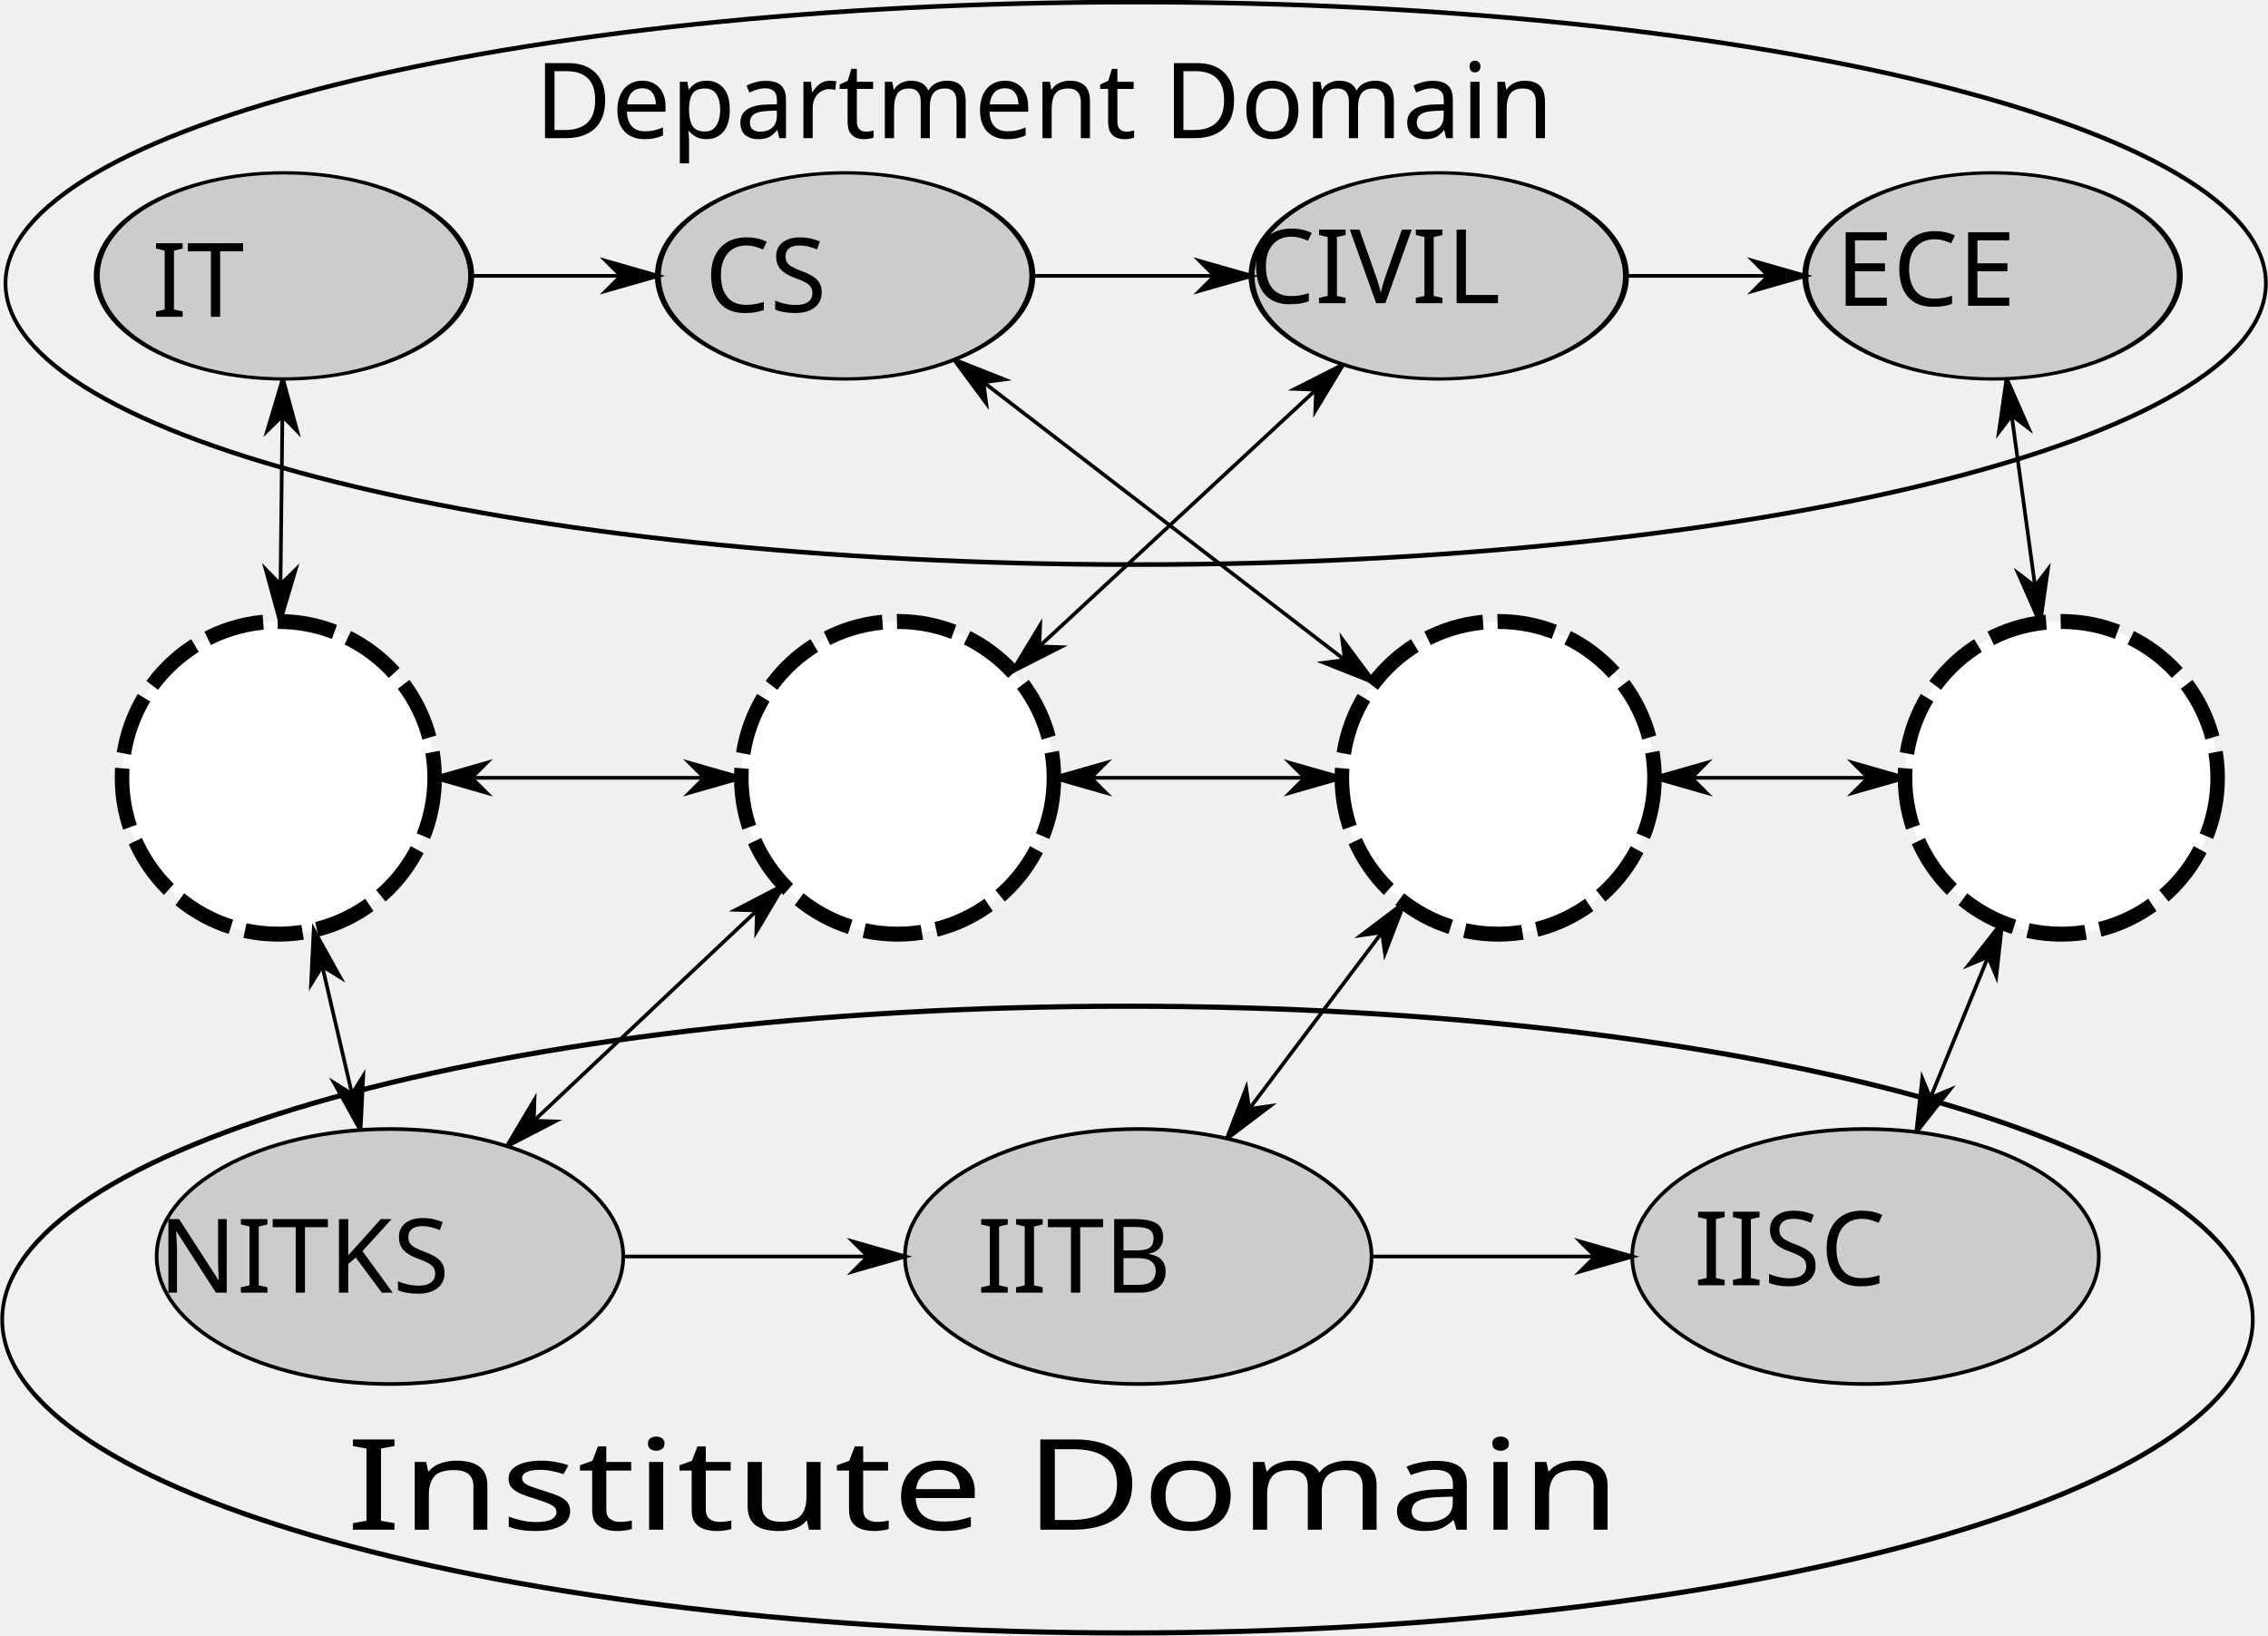
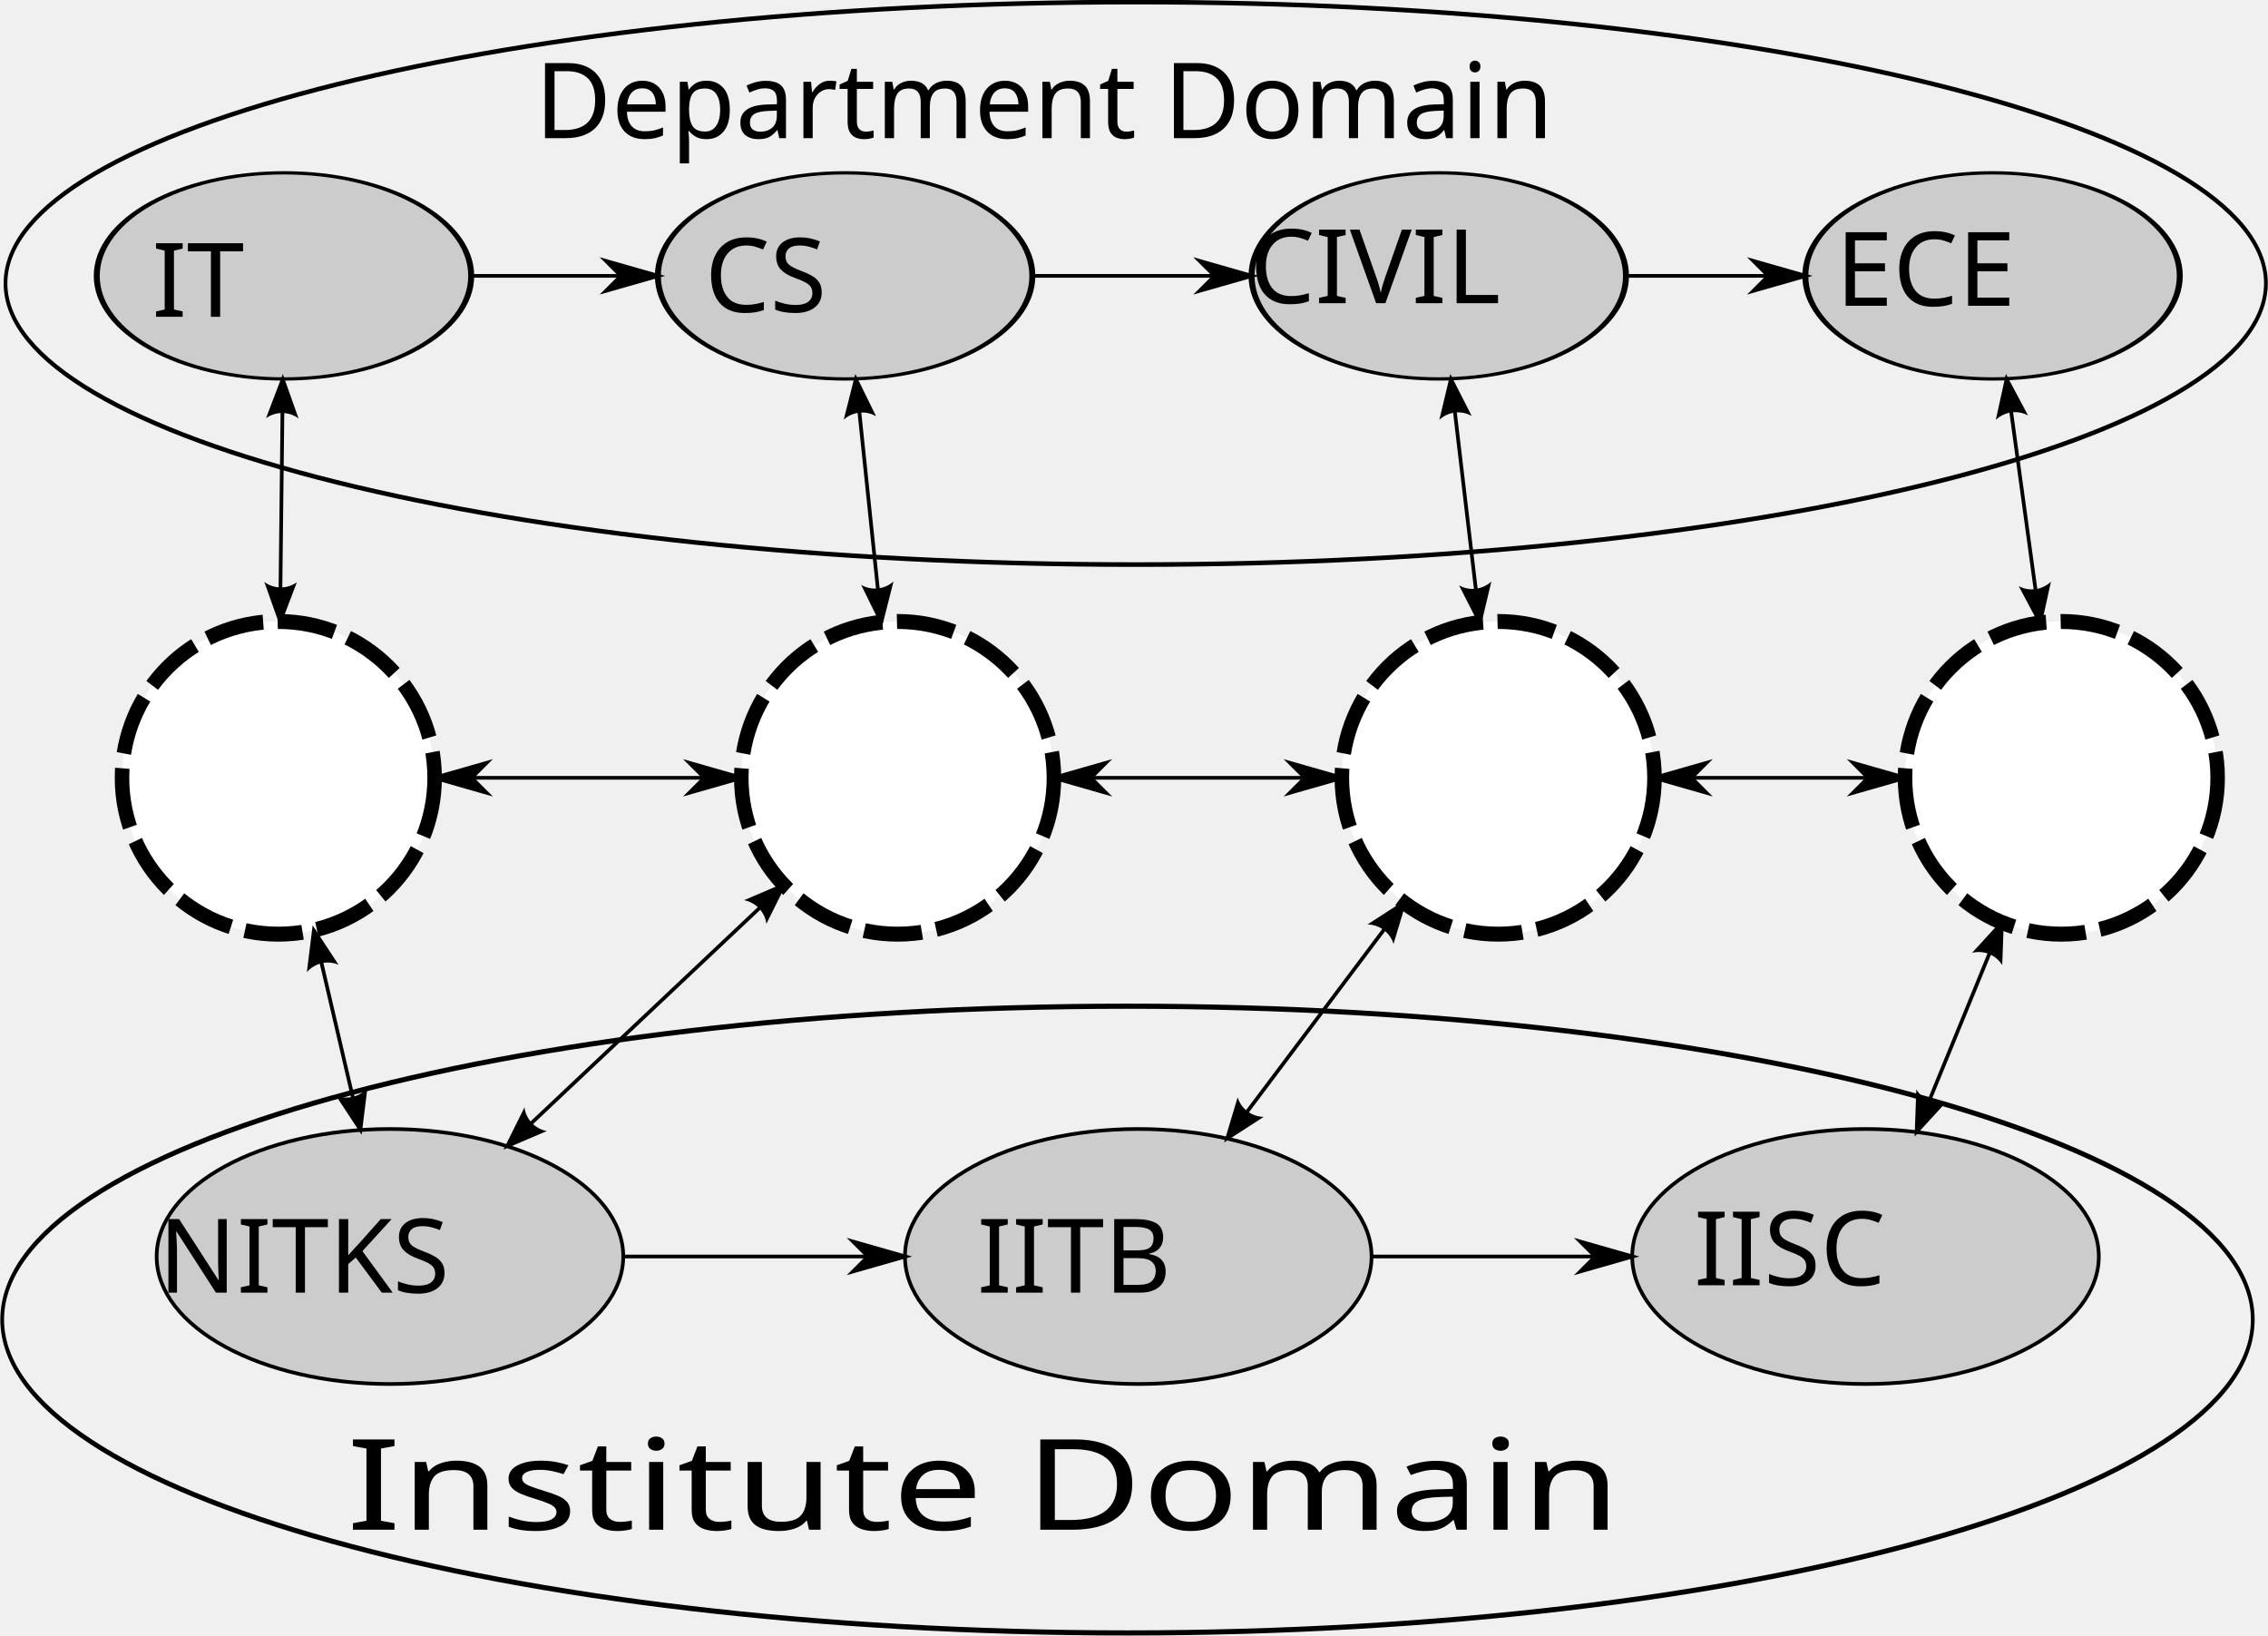
<svg xmlns="http://www.w3.org/2000/svg" xmlns:ns1="http://www.openswatchbook.org/uri/2009/osb" width="616.239" height="444.194" id="svg2" version="1.1">
  <defs id="defs4">
    <marker orient="auto" refY="0" refX="0" id="Arrow2Lstart" style="overflow:visible">
      <path id="path5625" style="fill-rule:evenodd;stroke-width:0.625;stroke-linejoin:round" d="M 8.719,4.034 -2.207,0.016 8.719,-4.002 c -1.745,2.372 -1.735,5.617 -6e-7,8.035 z" transform="matrix(1.1,0,0,1.1,1.1,0)" />
    </marker>
    <marker orient="auto" refY="0" refX="0" id="Arrow1Lstart" style="overflow:visible">
      <path id="path5607" d="M 0,0 5,-5 -12.5,0 5,5 0,0 z" style="fill-rule:evenodd;stroke:#000000;stroke-width:1pt" transform="matrix(0.8,0,0,0.8,10,0)" />
    </marker>
    <marker orient="auto" refY="0" refX="0" id="Arrow1Lend" style="overflow:visible">
      <path id="path5610" d="M 0,0 5,-5 -12.5,0 5,5 0,0 z" style="fill-rule:evenodd;stroke:#000000;stroke-width:1pt" transform="matrix(-0.8,0,0,-0.8,-10,0)" />
    </marker>
    <marker orient="auto" refY="0" refX="0" id="Arrow2Lend" style="overflow:visible">
      <path id="path5628" style="fill-rule:evenodd;stroke-width:0.625;stroke-linejoin:round" d="M 8.719,4.034 -2.207,0.016 8.719,-4.002 c -1.745,2.372 -1.735,5.617 -6e-7,8.035 z" transform="matrix(-1.1,0,0,-1.1,-1.1,0)" />
    </marker>
    <linearGradient id="linearGradient5191" ns1:paint="solid">
      <stop style="stop-color:#ff0000;stop-opacity:1;" offset="0" id="stop5193" />
    </linearGradient>
  </defs>
-   <g id="layer1" transform="translate(-40.39574,-125.1702)" />
  <g id="layer2" transform="translate(-40.39574,-125.1702)">
-     <g id="g7554" transform="translate(64.67602,14.37745)">
-       <path style="fill:#ffffff;fill-opacity:1;fill-rule:evenodd;stroke:#000000;stroke-width:3.939;stroke-linecap:butt;stroke-linejoin:miter;stroke-miterlimit:4;stroke-opacity:1;stroke-dasharray:15.755, 3.939;stroke-dashoffset:0" id="path7952" d="m 240.495,451.777 c 0,22.739 -19.018,41.172 -42.479,41.172 -23.46,0 -42.479,-18.433 -42.479,-41.172 0,-22.739 19.018,-41.172 42.479,-41.172 23.46,0 42.479,18.433 42.479,41.172 z" transform="matrix(0.9998209,0,0,1.031561,-146.6404,-143.9433)" />
-       <path style="fill:#ffffff;fill-opacity:1;fill-rule:evenodd;stroke:#000000;stroke-width:3.939;stroke-linecap:butt;stroke-linejoin:miter;stroke-miterlimit:4;stroke-opacity:1;stroke-dasharray:15.755, 3.939;stroke-dashoffset:0" id="path7952-5" d="m 240.495,451.777 c 0,22.739 -19.018,41.172 -42.479,41.172 -23.46,0 -42.479,-18.433 -42.479,-41.172 0,-22.739 19.018,-41.172 42.479,-41.172 23.46,0 42.479,18.433 42.479,41.172 z" transform="matrix(0.9998209,0,0,1.031561,184.8071,-143.943)" />
-       <path style="fill:#ffffff;fill-opacity:1;fill-rule:evenodd;stroke:#000000;stroke-width:3.939;stroke-linecap:butt;stroke-linejoin:miter;stroke-miterlimit:4;stroke-opacity:1;stroke-dasharray:15.755, 3.939;stroke-dashoffset:0" id="path7952-4" d="m 240.495,451.777 c 0,22.739 -19.018,41.172 -42.479,41.172 -23.46,0 -42.479,-18.433 -42.479,-41.172 0,-22.739 19.018,-41.172 42.479,-41.172 23.46,0 42.479,18.433 42.479,41.172 z" transform="matrix(0.9998209,0,0,1.031561,337.8266,-143.943)" />
-       <path style="fill:#ffffff;fill-opacity:1;fill-rule:evenodd;stroke:#000000;stroke-width:3.939;stroke-linecap:butt;stroke-linejoin:miter;stroke-miterlimit:4;stroke-opacity:1;stroke-dasharray:15.755, 3.939;stroke-dashoffset:0" id="path7952-0" d="m 240.495,451.777 c 0,22.739 -19.018,41.172 -42.479,41.172 -23.46,0 -42.479,-18.433 -42.479,-41.172 0,-22.739 19.018,-41.172 42.479,-41.172 23.46,0 42.479,18.433 42.479,41.172 z" transform="matrix(0.9998209,0,0,1.031561,21.6297,-143.943)" />
-       <path style="fill:none;stroke:#000000;stroke-width:1px;stroke-linecap:butt;stroke-linejoin:miter;stroke-opacity:1;marker-start:url(#Arrow1Lstart);marker-end:url(#Arrow1Lend)" d="m 158.488,336.47 83.328,1.2e-4" id="path7993" transform="translate(-64.67602,-14.37745)" />
-       <path style="fill:none;stroke:#000000;stroke-width:1px;stroke-linecap:butt;stroke-linejoin:miter;stroke-opacity:1;marker-start:url(#Arrow1Lstart);marker-end:url(#Arrow1Lend)" d="m 326.758,336.47 78.235,0" id="path7995" transform="translate(-64.67602,-14.37745)" />
-       <path style="fill:none;stroke:#000000;stroke-width:1px;stroke-linecap:butt;stroke-linejoin:miter;stroke-opacity:1;marker-start:url(#Arrow1Lstart);marker-end:url(#Arrow1Lend)" d="m 489.935,336.47 68.077,0" id="path7997" transform="translate(-64.67602,-14.37745)" />
-       <path style="fill:none;stroke:#000000;stroke-width:1px;stroke-linecap:butt;stroke-linejoin:miter;stroke-opacity:1;marker-start:url(#Arrow1Lstart);marker-end:url(#Arrow1Lend)" d="m 116.496,294.001 0.743,-65.887" id="path9155" transform="translate(-64.67602,-14.37745)" />
-       <path style="fill:none;stroke:#000000;stroke-width:1px;stroke-linecap:butt;stroke-linejoin:miter;stroke-opacity:1;marker-start:url(#Arrow1Lstart);marker-end:url(#Arrow1Lend)" d="m 125.667,377.84 12.667,54.307" id="path9157" transform="translate(-64.67602,-14.37745)" />
-       <path style="fill:none;stroke:#000000;stroke-width:1px;stroke-linecap:butt;stroke-linejoin:miter;stroke-opacity:1;marker-start:url(#Arrow1Lstart);marker-end:url(#Arrow1Lend)" d="M 178.142,436.537 253.383,365.604" id="path9159" transform="translate(-64.67602,-14.37745)" />
-       <path style="fill:none;stroke:#000000;stroke-width:1px;stroke-linecap:butt;stroke-linejoin:miter;stroke-opacity:1;marker-start:url(#Arrow1Lstart);marker-end:url(#Arrow1Lend)" d="m 421.936,370.416 -48.164,64.047" id="path9163" transform="translate(-64.67602,-14.37745)" />
-       <path style="fill:none;stroke:#000000;stroke-width:1px;stroke-linecap:butt;stroke-linejoin:miter;stroke-opacity:1;marker-start:url(#Arrow1Lstart);marker-end:url(#Arrow1Lend)" d="m 584.395,375.788 -23.288,56.911" id="path9165" transform="translate(-64.67602,-14.37745)" />
-       <path style="fill:none;stroke:#000000;stroke-width:1px;stroke-linecap:butt;stroke-linejoin:miter;stroke-opacity:1;marker-start:url(#Arrow1Lstart);marker-end:url(#Arrow1Lend)" d="m 594.715,294.387 -9.096,-66.351" id="path9167" transform="translate(-64.67602,-14.37745)" />
-       <path style="fill:none;stroke:#000000;stroke-width:1px;stroke-linecap:butt;stroke-linejoin:miter;stroke-opacity:1;marker-start:url(#Arrow1Lstart);marker-end:url(#Arrow1Lend)" d="m 315.429,307.591 89.926,-83.394" id="path9171" transform="translate(-64.67602,-14.37745)" />
-       <path style="fill:none;stroke:#000000;stroke-width:1px;stroke-linecap:butt;stroke-linejoin:miter;stroke-opacity:1;marker-start:url(#Arrow1Lstart);marker-end:url(#Arrow1Lend)" d="M 413.786,310.59 299.647,222.88" id="path10483" transform="translate(-64.67602,-14.37745)" />
-     </g>
+     <path transform="matrix(0.9998209,0,0,1.031561,-81.96436,-129.5658)" d="m 240.495,451.777 c 0,22.739 -19.018,41.172 -42.479,41.172 -23.46,0 -42.479,-18.433 -42.479,-41.172 0,-22.739 19.018,-41.172 42.479,-41.172 23.46,0 42.479,18.433 42.479,41.172 z" id="path7952" style="fill:#ffffff;fill-opacity:1;fill-rule:evenodd;stroke:#000000;stroke-width:3.939;stroke-linecap:butt;stroke-linejoin:miter;stroke-miterlimit:4;stroke-opacity:1;stroke-dasharray:15.755, 3.939;stroke-dashoffset:0" />
+     <path transform="matrix(0.9998209,0,0,1.031561,249.4831,-129.5656)" d="m 240.495,451.777 c 0,22.739 -19.018,41.172 -42.479,41.172 -23.46,0 -42.479,-18.433 -42.479,-41.172 0,-22.739 19.018,-41.172 42.479,-41.172 23.46,0 42.479,18.433 42.479,41.172 z" id="path7952-5" style="fill:#ffffff;fill-opacity:1;fill-rule:evenodd;stroke:#000000;stroke-width:3.939;stroke-linecap:butt;stroke-linejoin:miter;stroke-miterlimit:4;stroke-opacity:1;stroke-dasharray:15.755, 3.939;stroke-dashoffset:0" />
+     <path transform="matrix(0.9998209,0,0,1.031561,402.5027,-129.5656)" d="m 240.495,451.777 c 0,22.739 -19.018,41.172 -42.479,41.172 -23.46,0 -42.479,-18.433 -42.479,-41.172 0,-22.739 19.018,-41.172 42.479,-41.172 23.46,0 42.479,18.433 42.479,41.172 z" id="path7952-4" style="fill:#ffffff;fill-opacity:1;fill-rule:evenodd;stroke:#000000;stroke-width:3.939;stroke-linecap:butt;stroke-linejoin:miter;stroke-miterlimit:4;stroke-opacity:1;stroke-dasharray:15.755, 3.939;stroke-dashoffset:0" />
+     <path transform="matrix(0.9998209,0,0,1.031561,86.30572,-129.5656)" d="m 240.495,451.777 c 0,22.739 -19.018,41.172 -42.479,41.172 -23.46,0 -42.479,-18.433 -42.479,-41.172 0,-22.739 19.018,-41.172 42.479,-41.172 23.46,0 42.479,18.433 42.479,41.172 z" id="path7952-0" style="fill:#ffffff;fill-opacity:1;fill-rule:evenodd;stroke:#000000;stroke-width:3.939;stroke-linecap:butt;stroke-linejoin:miter;stroke-miterlimit:4;stroke-opacity:1;stroke-dasharray:15.755, 3.939;stroke-dashoffset:0" />
+     <path id="path7993" d="m 158.488,336.47 83.328,1.2e-4" style="fill:none;stroke:#000000;stroke-width:1px;stroke-linecap:butt;stroke-linejoin:miter;stroke-opacity:1;marker-start:url(#Arrow1Lstart);marker-end:url(#Arrow1Lend)" />
+     <path id="path7995" d="m 326.758,336.47 78.235,0" style="fill:none;stroke:#000000;stroke-width:1px;stroke-linecap:butt;stroke-linejoin:miter;stroke-opacity:1;marker-start:url(#Arrow1Lstart);marker-end:url(#Arrow1Lend)" />
+     <path id="path7997" d="m 489.935,336.47 68.077,0" style="fill:none;stroke:#000000;stroke-width:1px;stroke-linecap:butt;stroke-linejoin:miter;stroke-opacity:1;marker-start:url(#Arrow1Lstart);marker-end:url(#Arrow1Lend)" />
    <path style="fill:#ffffff;fill-opacity:0;fill-rule:evenodd;stroke:#000000;stroke-width:1px;stroke-linecap:butt;stroke-linejoin:miter;stroke-opacity:1" id="path7535" d="m 657.442,272.712 c 0,33.566 -135.177,60.777 -301.926,60.777 -166.749,0 -301.926,-27.211 -301.926,-60.777 0,-33.566 135.177,-60.777 301.926,-60.777 166.749,0 301.926,27.211 301.926,60.777 z" transform="matrix(1.017099,0,0,1.257116,-12.61433,-140.6911)" />
    <path style="fill:#ffffff;fill-opacity:0;fill-rule:evenodd;stroke:#000000;stroke-width:1px;stroke-linecap:butt;stroke-linejoin:miter;stroke-opacity:1" id="path7535-6" d="m 657.442,272.712 c 0,33.566 -135.177,60.777 -301.926,60.777 -166.749,0 -301.926,-27.211 -301.926,-60.777 0,-33.566 135.177,-60.777 301.926,-60.777 166.749,0 301.926,27.211 301.926,60.777 z" transform="matrix(1.012671,0,0,1.400636,-13.27648,101.6712)" />
    <path style="fill:#cccccc;fill-opacity:1;fill-rule:evenodd;stroke:#000000;stroke-width:1px;stroke-linecap:butt;stroke-linejoin:miter;stroke-opacity:1" id="path7583" d="m 181.679,222.391 c 0,17.325 -14.044,31.369 -31.369,31.369 -17.325,0 -31.369,-14.044 -31.369,-31.369 0,-17.325 14.044,-31.369 31.369,-31.369 17.325,0 31.369,14.044 31.369,31.369 z" transform="matrix(1.621762,0,0,0.8925952,-126.2117,1.609816)" />
    <path style="fill:#cccccc;fill-opacity:1;fill-rule:evenodd;stroke:#000000;stroke-width:1px;stroke-linecap:butt;stroke-linejoin:miter;stroke-opacity:1" id="path7583-9" d="m 181.679,222.391 c 0,17.325 -14.044,31.369 -31.369,31.369 -17.325,0 -31.369,-14.044 -31.369,-31.369 0,-17.325 14.044,-31.369 31.369,-31.369 17.325,0 31.369,14.044 31.369,31.369 z" transform="matrix(1.621762,0,0,0.8925952,26.25571,1.609428)" />
    <path style="fill:#cccccc;fill-opacity:1;fill-rule:evenodd;stroke:#000000;stroke-width:1px;stroke-linecap:butt;stroke-linejoin:miter;stroke-opacity:1" id="path7583-96" d="m 181.679,222.391 c 0,17.325 -14.044,31.369 -31.369,31.369 -17.325,0 -31.369,-14.044 -31.369,-31.369 0,-17.325 14.044,-31.369 31.369,-31.369 17.325,0 31.369,14.044 31.369,31.369 z" transform="matrix(1.621762,0,0,0.8925952,187.5569,1.609428)" />
    <path style="fill:#cccccc;fill-opacity:1;fill-rule:evenodd;stroke:#000000;stroke-width:1px;stroke-linecap:butt;stroke-linejoin:miter;stroke-opacity:1" id="path7583-3" d="m 181.679,222.391 c 0,17.325 -14.044,31.369 -31.369,31.369 -17.325,0 -31.369,-14.044 -31.369,-31.369 0,-17.325 14.044,-31.369 31.369,-31.369 17.325,0 31.369,14.044 31.369,31.369 z" transform="matrix(1.621762,0,0,0.8925952,338.0244,1.609428)" />
    <path style="fill:#cccccc;fill-opacity:1;fill-rule:evenodd;stroke:#000000;stroke-width:1px;stroke-linecap:butt;stroke-linejoin:miter;stroke-opacity:1" id="path7617" d="m 211.741,680.509 c 0,19.129 -28.381,34.637 -63.391,34.637 -35.01,0 -63.391,-15.507 -63.391,-34.637 0,-19.129 28.381,-34.637 63.391,-34.637 35.01,0 63.391,15.507 63.391,34.637 z" transform="translate(-2,-214)" />
    <path transform="translate(201.3237,-214.0005)" style="fill:#cccccc;fill-opacity:1;fill-rule:evenodd;stroke:#000000;stroke-width:1px;stroke-linecap:butt;stroke-linejoin:miter;stroke-opacity:1" id="path7617-4" d="m 211.741,680.509 c 0,19.129 -28.381,34.637 -63.391,34.637 -35.01,0 -63.391,-15.507 -63.391,-34.637 0,-19.129 28.381,-34.637 63.391,-34.637 35.01,0 63.391,15.507 63.391,34.637 z" />
    <path transform="translate(398.9235,-214.0005)" style="fill:#cccccc;fill-opacity:1;fill-rule:evenodd;stroke:#000000;stroke-width:1px;stroke-linecap:butt;stroke-linejoin:miter;stroke-opacity:1" id="path7617-1" d="m 211.741,680.509 c 0,19.129 -28.381,34.637 -63.391,34.637 -35.01,0 -63.391,-15.507 -63.391,-34.637 0,-19.129 28.381,-34.637 63.391,-34.637 35.01,0 63.391,15.507 63.391,34.637 z" />
    <path style="fill:none;stroke:#000000;stroke-width:1px;stroke-linecap:butt;stroke-linejoin:miter;stroke-opacity:1;marker-start:none;marker-end:url(#Arrow1Lend)" d="m 209.741,466.509 76.541,-1.8e-4" id="path7644" />
    <path style="fill:none;stroke:#000000;stroke-width:1px;stroke-linecap:butt;stroke-linejoin:miter;stroke-opacity:1;marker-start:none;marker-end:url(#Arrow1Lend)" d="m 413.064,466.509 70.817,0" id="path7646" />
    <path style="fill:none;stroke:#000000;stroke-width:1px;stroke-linecap:butt;stroke-linejoin:miter;stroke-opacity:1;marker-start:none;marker-end:url(#Arrow1Lend)" d="m 168.428,200.115 50.721,-1.3e-4" id="path7650" />
    <path style="fill:none;stroke:#000000;stroke-width:1px;stroke-linecap:butt;stroke-linejoin:miter;stroke-opacity:1;marker-start:none;marker-end:url(#Arrow1Lend)" d="m 320.895,200.115 59.555,0" id="path7652" />
    <path style="fill:none;stroke:#000000;stroke-width:1px;stroke-linecap:butt;stroke-linejoin:miter;stroke-opacity:1;marker-start:none;marker-end:url(#Arrow1Lend)" d="m 482.196,200.115 48.721,0" id="path7654" />
    <text xml:space="preserve" style="font-size:20px;font-style:normal;font-weight:normal;text-align:center;line-height:125%;letter-spacing:0px;word-spacing:0px;text-anchor:middle;fill:#000000;fill-opacity:1;stroke:none;font-family:Sans" x="117.634" y="645.872" id="text9115">
      <tspan id="tspan9117" x="117.634" y="645.872" />
    </text>
    <text xml:space="preserve" style="font-size:28px;font-style:normal;font-weight:normal;text-align:center;line-height:125%;letter-spacing:0px;word-spacing:0px;text-anchor:middle;fill:#000000;fill-opacity:1;stroke:none;font-family:Sans" x="141.16" y="476.329" id="text9119">
      <tspan id="tspan9121" x="141.16" y="476.329">NITKS</tspan>
    </text>
    <text xml:space="preserve" style="font-size:28px;font-style:normal;font-weight:normal;text-align:center;line-height:125%;letter-spacing:0px;word-spacing:0px;text-anchor:middle;fill:#000000;fill-opacity:1;stroke:none;font-family:Sans" x="350.445" y="476.329" id="text9123">
      <tspan id="tspan9125" x="350.445" y="476.329">IITB</tspan>
    </text>
    <text xml:space="preserve" style="font-size:28px;font-style:normal;font-weight:normal;text-align:center;line-height:125%;letter-spacing:0px;word-spacing:0px;text-anchor:middle;fill:#000000;fill-opacity:1;stroke:none;font-family:Sans" x="544.878" y="474.329" id="text9127">
      <tspan id="tspan9129" x="544.878" y="474.329">IISC</tspan>
    </text>
    <text xml:space="preserve" style="font-size:38.729px;font-style:normal;font-weight:normal;text-align:center;line-height:125%;letter-spacing:0px;word-spacing:0px;text-anchor:middle;fill:#000000;fill-opacity:1;stroke:none;font-family:Sans" x="297.973" y="609.804" id="text9131" transform="scale(1.12773,0.8867373)">
      <tspan id="tspan9133" x="297.973" y="609.804">Institute Domain</tspan>
    </text>
    <text xml:space="preserve" style="font-size:28.565px;font-style:normal;font-weight:normal;text-align:center;line-height:125%;letter-spacing:0px;word-spacing:0px;text-anchor:middle;fill:#000000;fill-opacity:1;stroke:none;font-family:Sans" x="342.672" y="162.697" id="text9135">
      <tspan id="tspan9137" x="342.672" y="162.697">Department Domain</tspan>
    </text>
    <text xml:space="preserve" style="font-size:28px;font-style:normal;font-weight:normal;text-align:center;line-height:125%;letter-spacing:0px;word-spacing:0px;text-anchor:middle;fill:#000000;fill-opacity:1;stroke:none;font-family:Sans" x="112.406" y="211.225" id="text9139">
      <tspan id="tspan9141" x="112.406" y="211.225">IT</tspan>
    </text>
    <text xml:space="preserve" style="font-size:28px;font-style:normal;font-weight:normal;text-align:center;line-height:125%;letter-spacing:0px;word-spacing:0px;text-anchor:middle;fill:#000000;fill-opacity:1;stroke:none;font-family:Sans" x="266.636" y="209.918" id="text9143">
      <tspan id="tspan9145" x="266.636" y="209.918">CS</tspan>
    </text>
    <text xml:space="preserve" style="font-size:28px;font-style:normal;font-weight:normal;text-align:center;line-height:125%;letter-spacing:0px;word-spacing:0px;text-anchor:middle;fill:#000000;fill-opacity:1;stroke:none;font-family:Sans" x="432.253" y="207.541" id="text9147">
      <tspan id="tspan9149" x="432.253" y="207.541">CIVIL</tspan>
    </text>
    <text xml:space="preserve" style="font-size:28px;font-style:normal;font-weight:normal;text-align:center;line-height:125%;letter-spacing:0px;word-spacing:0px;text-anchor:middle;fill:#000000;fill-opacity:1;stroke:none;font-family:Sans" x="581.791" y="208.234" id="text9151">
      <tspan id="tspan9153" x="581.791" y="208.234">ECE</tspan>
    </text>
+     <path style="fill:none;stroke:#000000;stroke-width:1px;stroke-linecap:butt;stroke-linejoin:miter;stroke-opacity:1;marker-start:url(#Arrow2Lstart);marker-end:url(#Arrow2Lend)" d="m 76.1,168.831 0.743,-65.887" id="path3041" transform="translate(40.39574,125.1702)" />
+     <path style="fill:none;stroke:#000000;stroke-width:1px;stroke-linecap:butt;stroke-linejoin:miter;stroke-opacity:1;marker-start:url(#Arrow2Lstart);marker-end:url(#Arrow2Lend)" d="m 212.988,240.434 -75.242,70.933" id="path3045" transform="translate(40.39574,125.1702)" />
+     <path style="fill:none;stroke:#000000;stroke-width:1px;stroke-linecap:butt;stroke-linejoin:miter;stroke-opacity:1;marker-start:url(#Arrow2Lstart);marker-end:url(#Arrow2Lend)" d="m 239.472,169.056 -6.921,-66.157" id="path3049" transform="translate(40.39574,125.1702)" />
+     <path style="fill:none;stroke:#000000;stroke-width:1px;stroke-linecap:butt;stroke-linejoin:miter;stroke-opacity:1;marker-start:url(#Arrow2Lstart);marker-end:url(#Arrow2Lend)" d="m 402.075,169.119 -7.84,-66.233" id="path3051" transform="translate(40.39574,125.1702)" />
+     <path style="fill:none;stroke:#000000;stroke-width:1px;stroke-linecap:butt;stroke-linejoin:miter;stroke-opacity:1;marker-start:url(#Arrow2Lstart);marker-end:url(#Arrow2Lend)" d="m 554.319,169.217 -9.096,-66.351" id="path3055" transform="translate(40.39574,125.1702)" />
+     <path style="fill:none;stroke:#000000;stroke-width:1px;stroke-linecap:butt;stroke-linejoin:miter;stroke-opacity:1;marker-start:url(#Arrow2Lstart);marker-end:url(#Arrow2Lend)" d="m 543.999,250.618 -23.288,56.911" id="path3057" transform="translate(40.39574,125.1702)" />
+     <path style="fill:none;stroke:#000000;stroke-width:1px;stroke-linecap:butt;stroke-linejoin:miter;stroke-opacity:1;marker-start:url(#Arrow2Lstart);marker-end:url(#Arrow2Lend)" d="m 333.376,309.292 48.164,-64.047" id="path3059" transform="translate(40.39574,125.1702)" />
+     <path style="fill:none;stroke:#000000;stroke-width:1px;stroke-linecap:butt;stroke-linejoin:miter;stroke-opacity:1;marker-start:url(#Arrow2Lstart);marker-end:url(#Arrow2Lend)" d="m 85.271,252.67 12.667,54.307" id="path3061" transform="translate(40.39574,125.1702)" />
  </g>
</svg>
